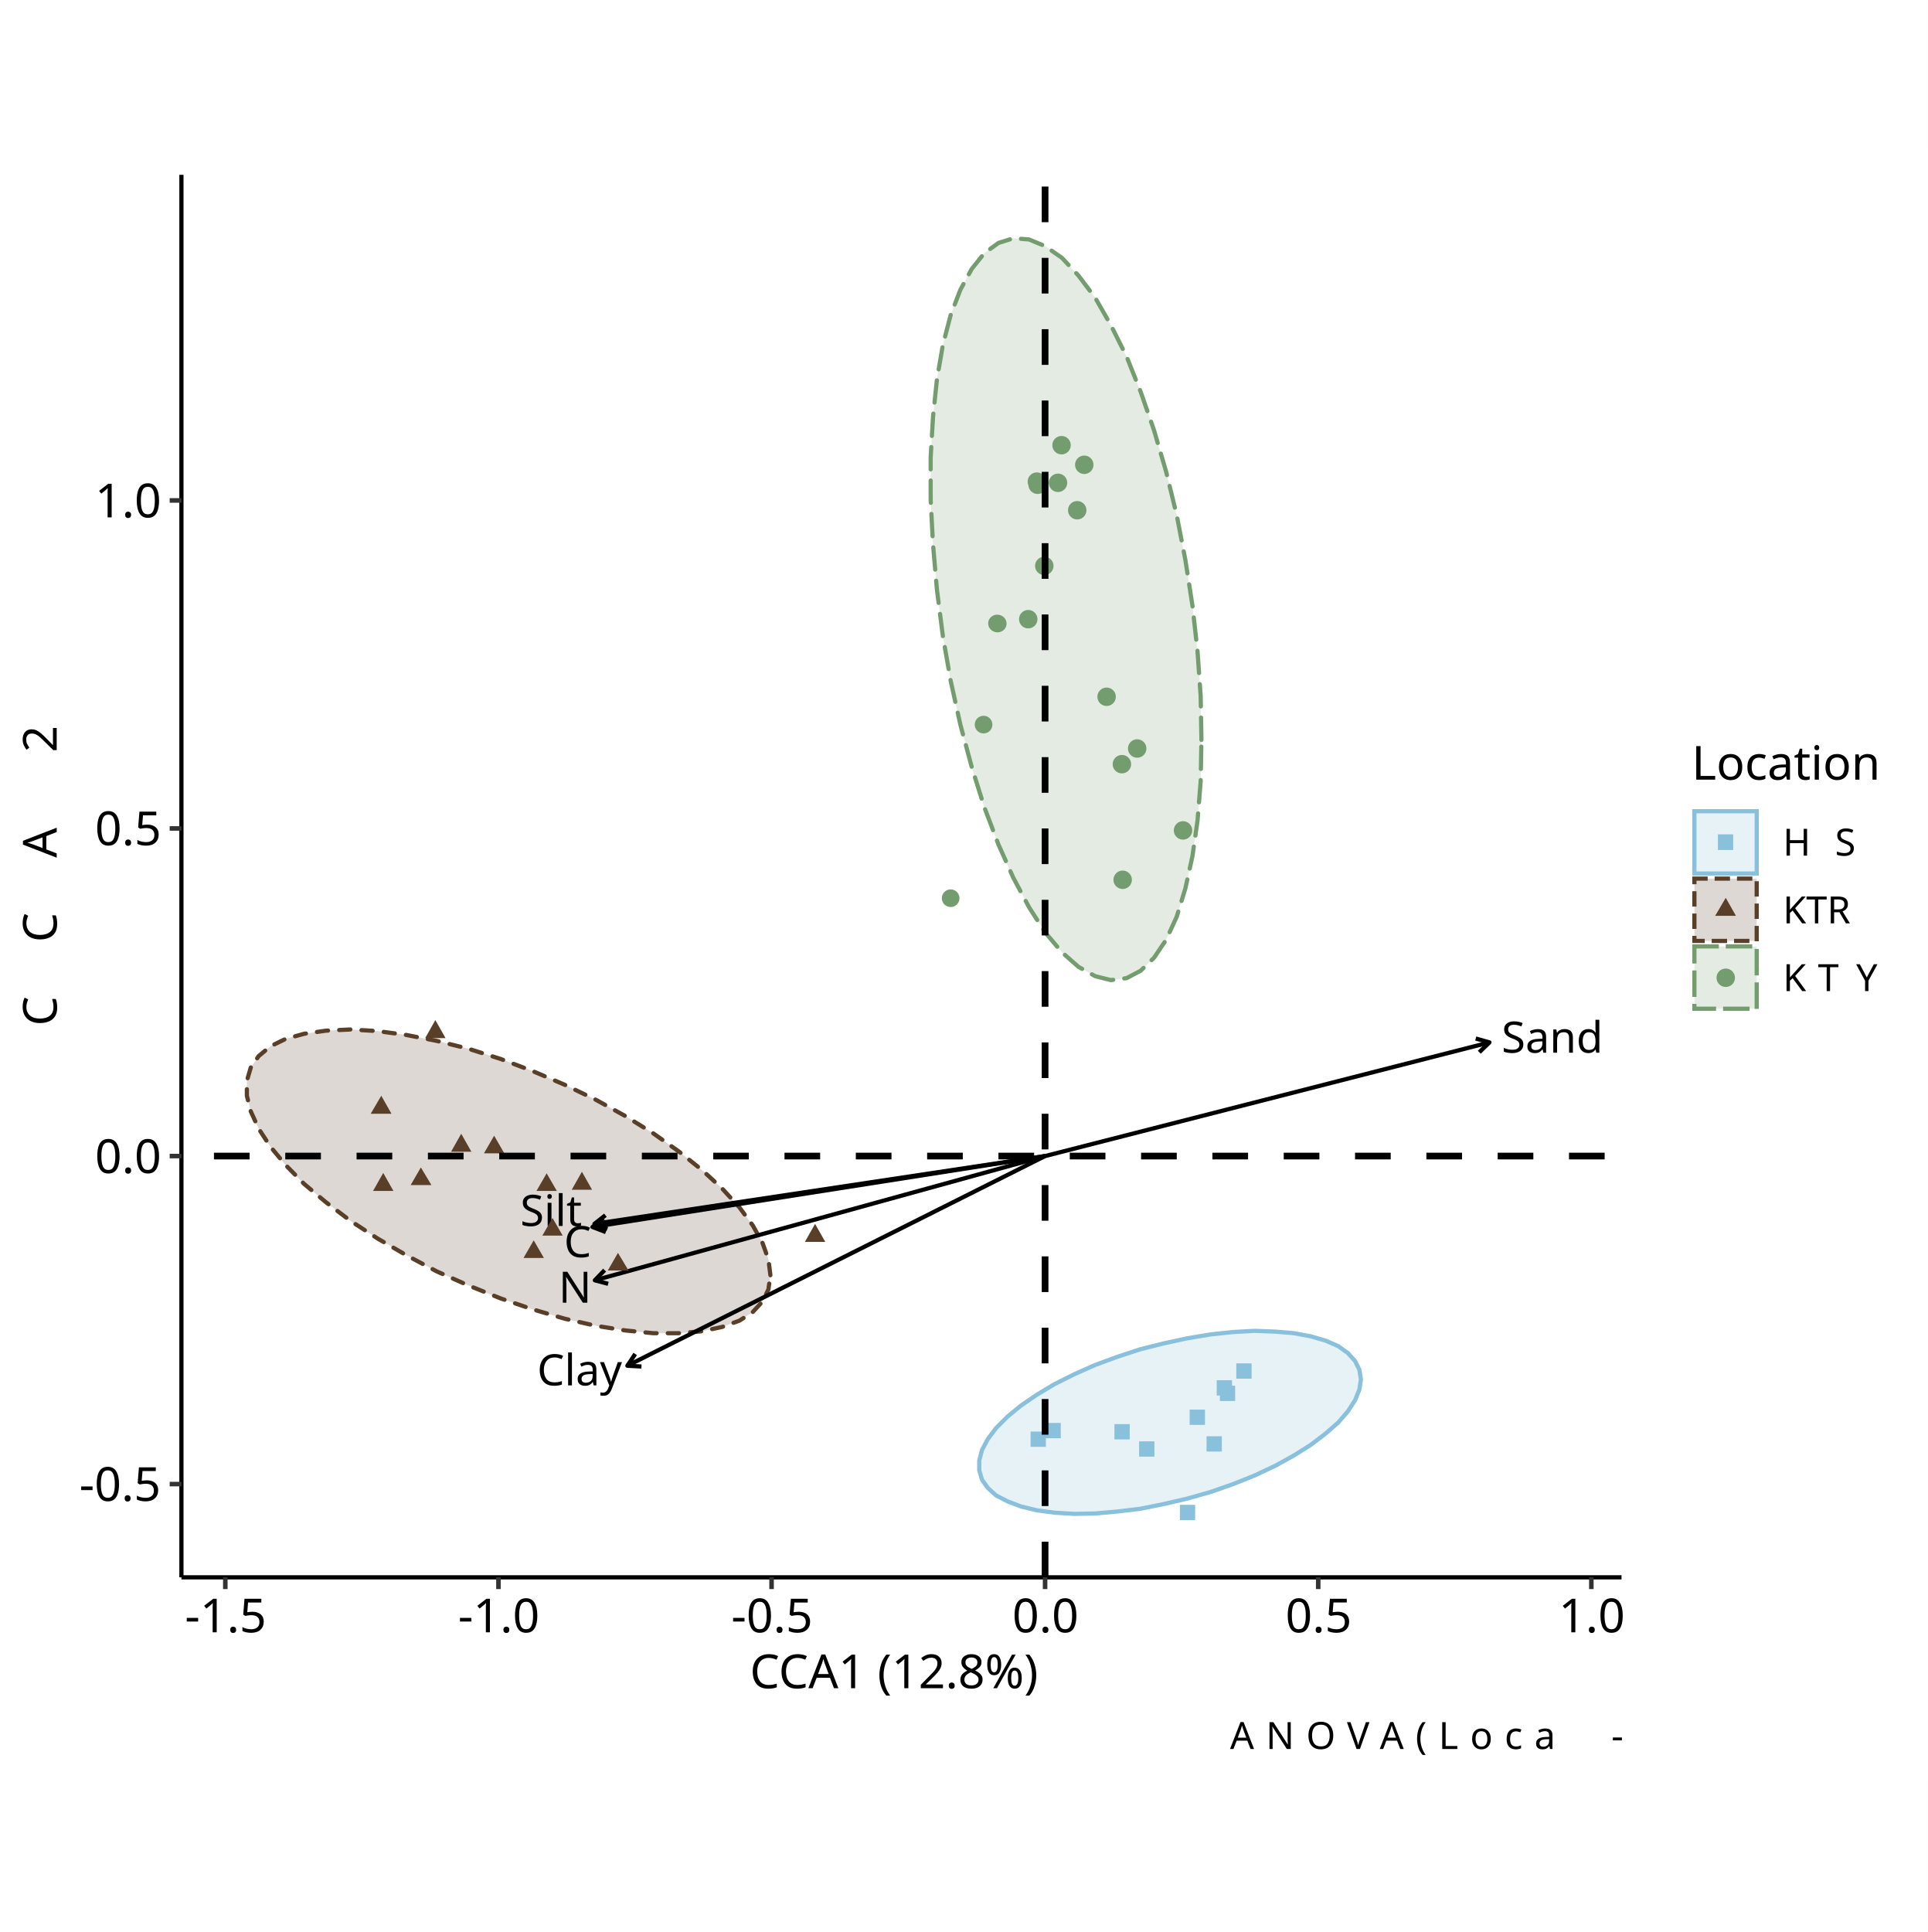
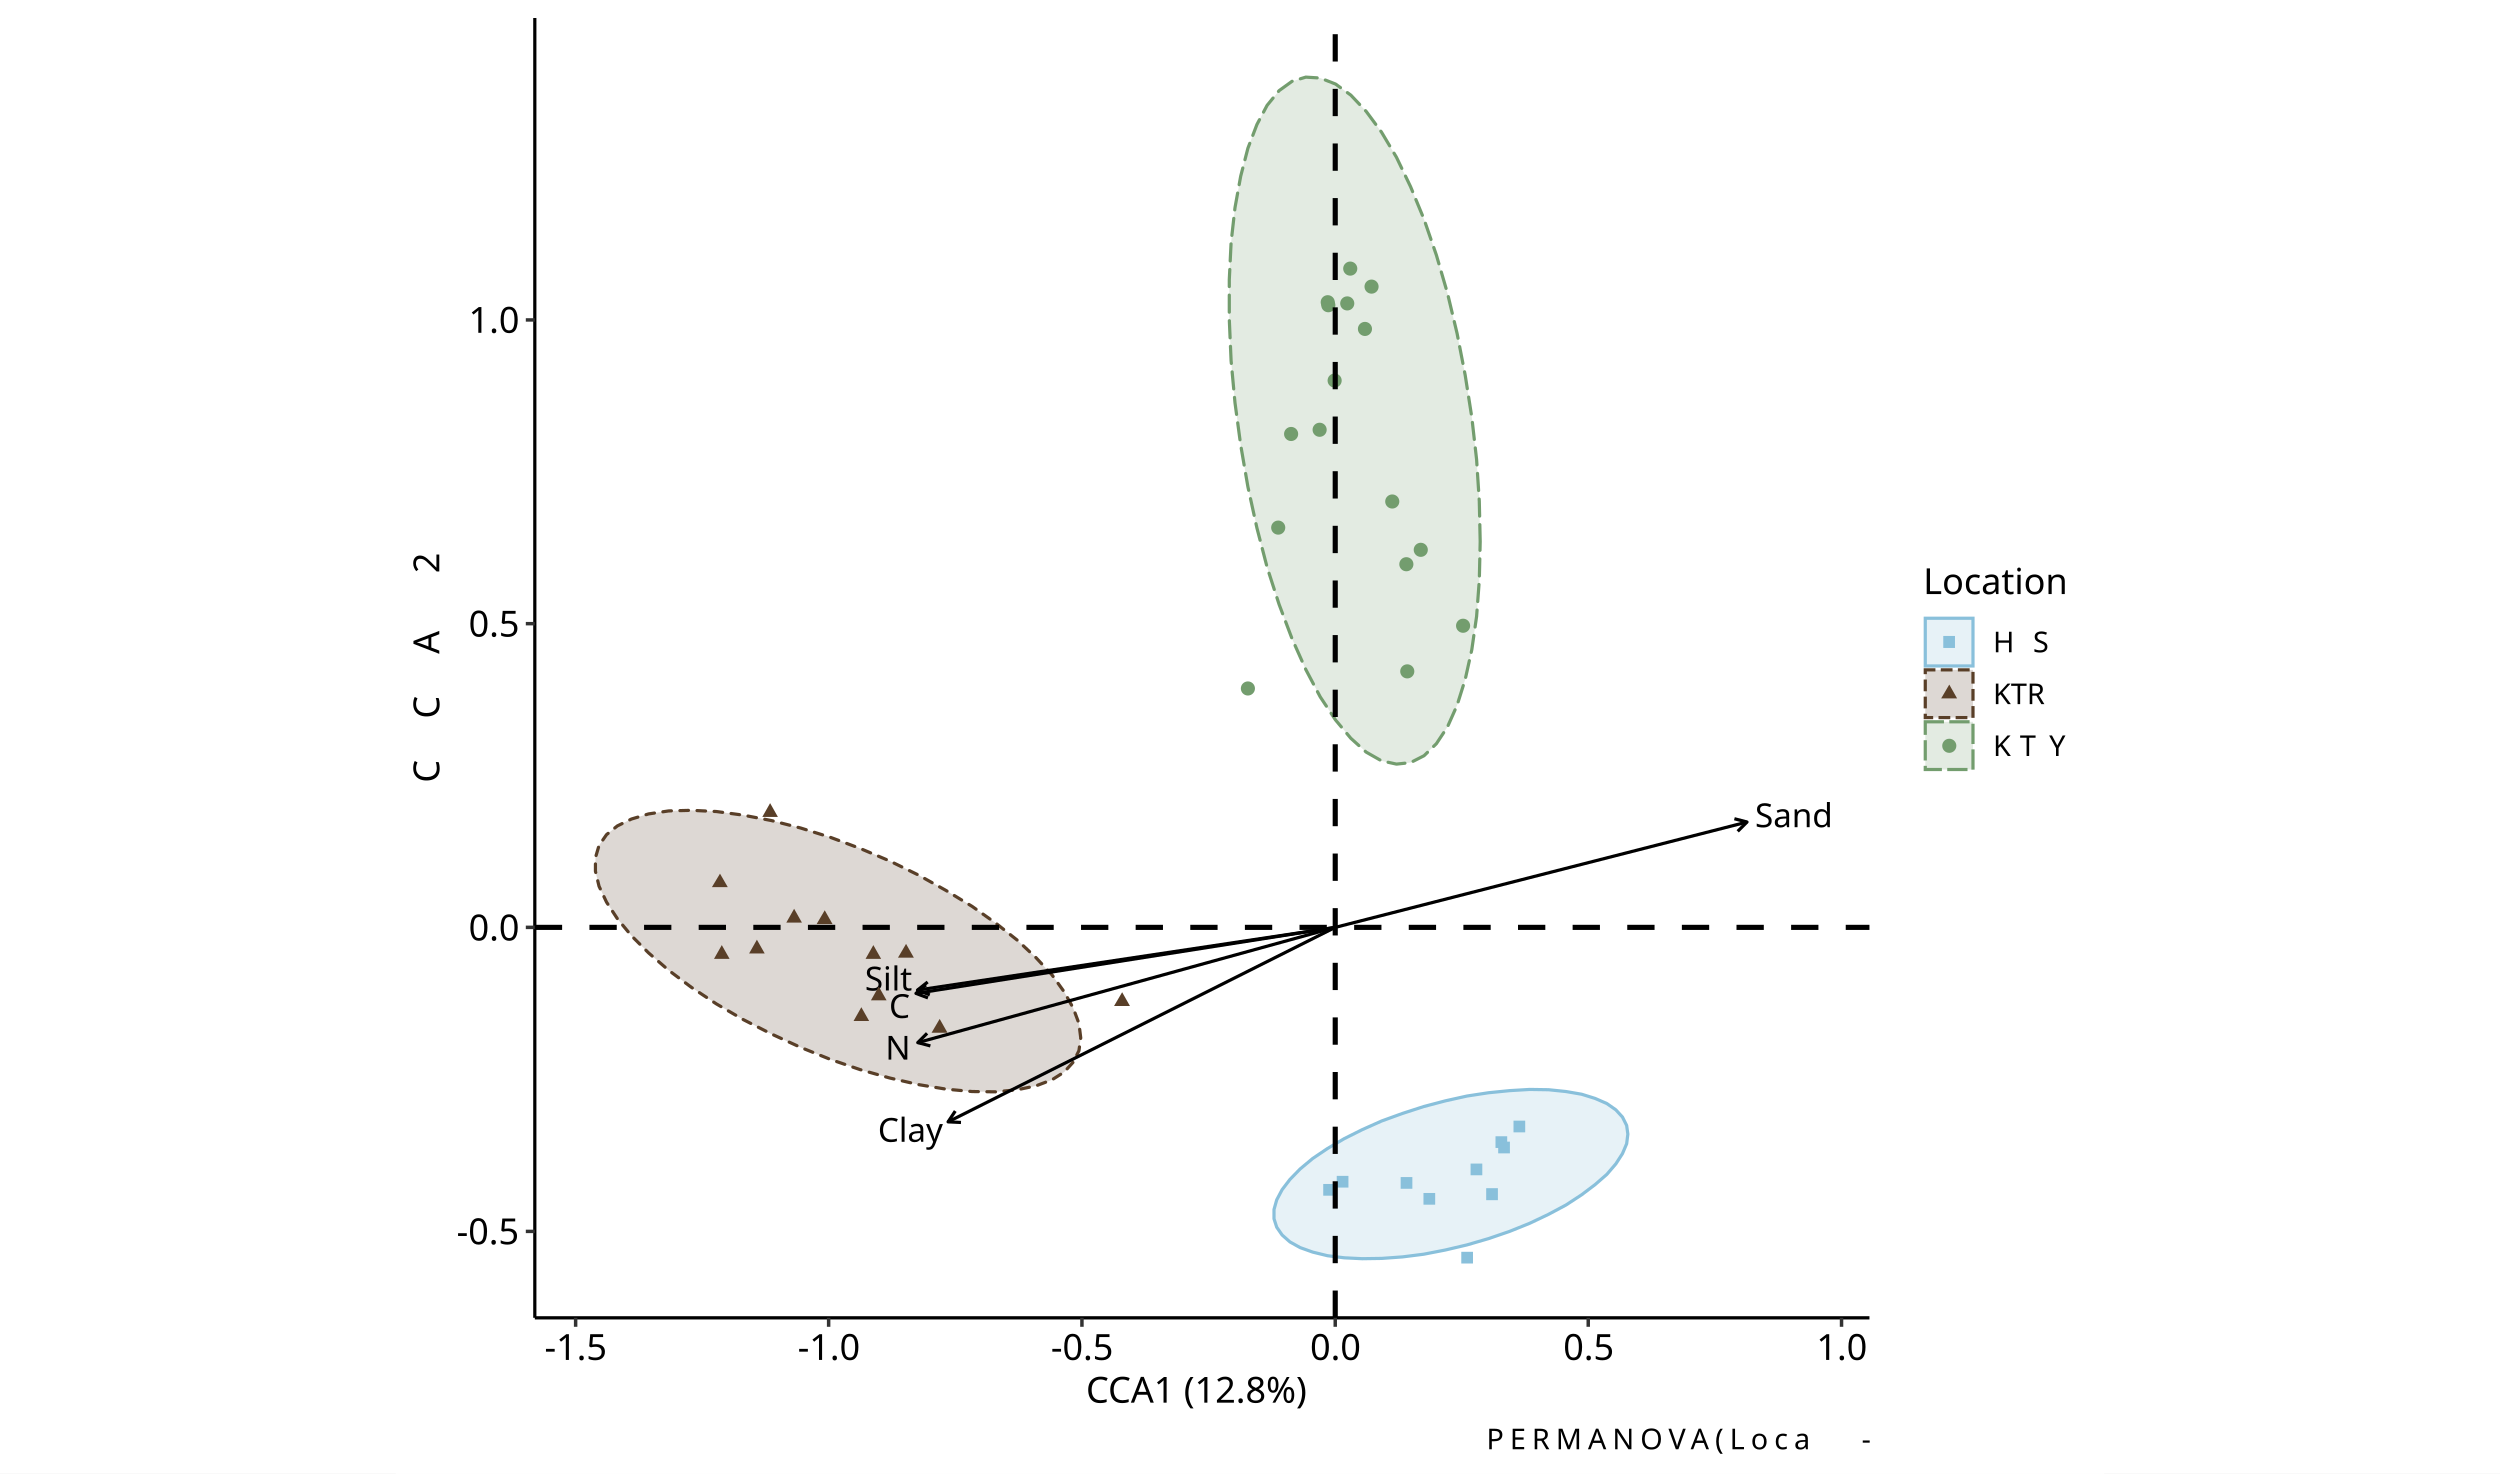
- <svg xmlns="http://www.w3.org/2000/svg" xmlns:xlink="http://www.w3.org/1999/xlink" version="1.1" id="Layer_1" x="0px" y="0px" viewBox="0 0 492 493" style="enable-background:new 0 0 492 493;" xml:space="preserve">
+ <svg xmlns="http://www.w3.org/2000/svg" xmlns:xlink="http://www.w3.org/1999/xlink" version="1.1" id="Layer_1" x="0px" y="0px" viewBox="0 0 833 491" style="enable-background:new 0 0 833 491;" xml:space="preserve">
  <style type="text/css">
	.st0{fill:#FFFFFF;}
	.st1{clip-path:url(#SVGID_4_);}
	.st2{fill:#FFFFFF;stroke:#FFFFFF;stroke-width:1.16;stroke-linecap:round;stroke-linejoin:round;stroke-miterlimit:10;}
	.st3{clip-path:url(#SVGID_8_);}
	
		.st4{fill:#89C0DB;fill-opacity:0.2;stroke:#89C0DB;stroke-width:1.07;stroke-linecap:round;stroke-linejoin:round;stroke-miterlimit:10;}
	
		.st5{fill:#593F28;fill-opacity:0.2;stroke:#593F28;stroke-width:1.07;stroke-linecap:round;stroke-linejoin:round;stroke-miterlimit:10;stroke-dasharray:2.85,2.85;}
	
		.st6{fill:#739D6E;fill-opacity:0.2;stroke:#739D6E;stroke-width:1.07;stroke-linecap:round;stroke-linejoin:round;stroke-miterlimit:10;stroke-dasharray:5.69,2.85;}
	.st7{fill:none;stroke:#000000;stroke-width:1.07;stroke-linejoin:round;stroke-miterlimit:10;}
	.st8{font-family:'ArialMT';}
	.st9{font-size:11.04px;}
	.st10{fill:#593F28;}
	.st11{fill:#89C0DB;}
	.st12{fill:#739D6E;stroke:#739D6E;stroke-width:0.71;stroke-linecap:round;stroke-linejoin:round;stroke-miterlimit:10;}
	.st13{fill:none;stroke:#000000;stroke-width:1.71;stroke-linejoin:round;stroke-miterlimit:10;stroke-dasharray:9.1,9.1;}
	.st14{clip-path:url(#SVGID_10_);}
	.st15{fill:none;}
	.st16{font-size:12px;}
	.st17{fill:none;stroke:#333333;stroke-width:1.16;stroke-linejoin:round;stroke-miterlimit:10;}
	.st18{enable-background:new    ;}
	.st19{letter-spacing:14;}
	.st20{fill:#89C0DB;fill-opacity:0.2;stroke:#89C0DB;stroke-width:1.07;stroke-linecap:square;stroke-miterlimit:10;}
	
		.st21{fill:#593F28;fill-opacity:0.2;stroke:#593F28;stroke-width:1.07;stroke-linecap:square;stroke-miterlimit:10;stroke-dasharray:2.85,2.85;}
	
		.st22{fill:#739D6E;fill-opacity:0.2;stroke:#739D6E;stroke-width:1.07;stroke-linecap:square;stroke-miterlimit:10;stroke-dasharray:5.69,2.85;}
	.st23{font-size:9.6px;}
	.st24{letter-spacing:6;}
	.st25{letter-spacing:3;}
+ 	.st26{letter-spacing:2;}
</style>
-   <rect class="st0" width="492" height="493" />
-   <g>
-     <defs>
-       <rect id="SVGID_1_" width="492" height="493" />
+   <rect class="st0" width="833" height="491" />
+   <g>
+     <defs>
+       <rect id="SVGID_1_" width="833" height="491" />
    </defs>
    <clipPath id="SVGID_2_">
      <use xlink:href="#SVGID_1_" style="overflow:visible;" />
    </clipPath>
  </g>
  <g>
    <defs>
-       <rect id="SVGID_3_" y="38.6" width="492" height="415.8" />
+       <rect id="SVGID_3_" x="131.9" width="569.2" height="491" />
    </defs>
    <clipPath id="SVGID_4_">
      <use xlink:href="#SVGID_3_" style="overflow:visible;" />
    </clipPath>
    <g class="st1">
-       <rect y="38.6" class="st2" width="492" height="415.8" />
+       <rect x="131.9" class="st2" width="569.2" height="491" />
    </g>
  </g>
  <g>
    <defs>
-       <rect id="SVGID_5_" width="492" height="493" />
+       <rect id="SVGID_5_" width="833" height="491" />
    </defs>
    <clipPath id="SVGID_6_">
      <use xlink:href="#SVGID_5_" style="overflow:visible;" />
    </clipPath>
  </g>
  <g>
    <defs>
-       <rect id="SVGID_7_" x="46.3" y="44.6" width="367.5" height="358" />
+       <rect id="SVGID_7_" x="178.2" y="6" width="444.7" height="433.2" />
    </defs>
    <clipPath id="SVGID_8_">
      <use xlink:href="#SVGID_7_" style="overflow:visible;" />
    </clipPath>
    <g class="st3">
-       <rect x="46.3" y="44.6" class="st0" width="367.5" height="358" />
-       <polygon class="st4" points="347.3,352 346.9,349.5 345.8,347.3 344,345.3 341.5,343.5 338.3,342.1 334.5,341 330.2,340.2     325.5,339.8 320.2,339.6 314.7,339.9 309,340.5 303,341.5 297,342.8 291,344.3 285.2,346.2 279.5,348.3 274.1,350.7 269.1,353.2     264.6,355.9 260.5,358.7 257.1,361.5 254.2,364.4 252.1,367.2 250.6,370 249.9,372.7 249.9,375.2 250.6,377.6 252.1,379.7     254.2,381.6 257.1,383.1 260.5,384.4 264.6,385.4 269.1,386 274.1,386.3 279.5,386.2 285.2,385.7 291,385 297,383.8 303,382.4     309,380.7 314.7,378.7 320.2,376.5 325.5,374 330.2,371.4 334.5,368.7 338.3,365.8 341.5,363 344,360.1 345.8,357.3 346.9,354.6       " />
-       <polygon class="st5" points="196.6,325.4 196.1,321.4 194.6,317.2 192.1,312.7 188.7,308.1 184.3,303.3 179.2,298.6 173.2,293.8     166.7,289.2 159.6,284.8 152,280.6 144.1,276.8 135.9,273.3 127.7,270.2 119.5,267.6 111.4,265.6 103.7,264.1 96.3,263.1     89.4,262.7 83.2,263 77.6,263.8 72.9,265.1 69,267 66,269.5 64,272.4 63,275.8 63,279.6 64,283.6 66,288 69,292.6 72.9,297.3     77.6,302.1 83.2,306.8 89.4,311.5 96.3,316 103.7,320.3 111.4,324.4 119.5,328 127.7,331.3 135.9,334.1 144.1,336.5 152,338.3     159.6,339.5 166.7,340.2 173.2,340.2 179.2,339.7 184.3,338.6 188.7,337 192.1,334.8 194.6,332.1 196.1,329   " />
-       <polygon class="st6" points="306.6,188.8 306.4,177.6 305.6,166.2 304.3,154.5 302.5,142.9 300.3,131.5 297.6,120.4 294.5,109.8     291.1,100 287.5,91 283.5,83 279.5,76 275.2,70.3 271,65.8 266.7,62.8 262.6,61.1 258.6,60.8 254.8,62 251.2,64.6 248,68.6     245.1,73.9 242.6,80.4 240.6,88.1 239.1,96.8 238.1,106.4 237.5,116.7 237.5,127.6 238.1,138.9 239.1,150.5 240.6,162.2     242.6,173.7 245.1,185 248,195.8 251.2,206 254.8,215.5 258.6,224 262.6,231.5 266.7,237.9 271,243 275.2,246.7 279.5,249.1     283.5,250.1 287.5,249.6 291.1,247.7 294.5,244.4 297.6,239.8 300.3,233.9 302.5,226.7 304.3,218.5 305.6,209.4 306.4,199.4   " />
-       <line class="st7" x1="266.7" y1="295" x2="380.1" y2="266" />
-       <polyline class="st7" points="377.5,268.5 380.1,266 376.6,265   " />
-       <line class="st7" x1="266.7" y1="295" x2="160.1" y2="348.5" />
-       <polyline class="st7" points="162.1,345.5 160.1,348.5 163.7,348.7   " />
-       <line class="st7" x1="266.7" y1="295" x2="151.7" y2="312.3" />
-       <polyline class="st7" points="154.5,310.1 151.7,312.3 155,313.6   " />
-       <line class="st7" x1="266.7" y1="295" x2="151.2" y2="313.1" />
-       <polyline class="st7" points="154,310.9 151.2,313.1 154.6,314.4   " />
-       <line class="st7" x1="266.7" y1="295" x2="151.8" y2="326.7" />
-       <polyline class="st7" points="154.3,324.1 151.8,326.7 155.2,327.6   " />
-       <text transform="matrix(1 0 0 1 383.1983 268.62)" class="st8 st9">Sand</text>
-       <text transform="matrix(1 0 0 1 137.0673 353.51)" class="st8 st9">Clay</text>
-       <text transform="matrix(1 0 0 1 132.7618 312.84)" class="st8 st9">Silt</text>
-       <text transform="matrix(1 0 0 1 143.9236 320.8)" class="st8 st9">C</text>
-       <text transform="matrix(1 0 0 1 142.5536 332.41)" class="st8 st9">N</text>
-       <polygon class="st10" points="157.7,319.7 160.4,324.2 155.1,324.2   " />
-       <polygon class="st10" points="136.2,316.5 138.8,321 133.6,321   " />
-       <polygon class="st10" points="117.7,289.3 120.3,293.9 115.1,293.9   " />
-       <polygon class="st10" points="97.3,279.6 99.9,284.2 94.6,284.2   " />
-       <polygon class="st10" points="139.5,299.4 142.1,303.9 136.9,303.9   " />
-       <polygon class="st10" points="97.8,299.3 100.4,303.9 95.2,303.9   " />
-       <polygon class="st10" points="208,312.3 210.6,316.9 205.4,316.9   " />
-       <polygon class="st10" points="111.1,260.3 113.7,264.9 108.5,264.9   " />
-       <polygon class="st10" points="126.1,289.8 128.7,294.3 123.5,294.3   " />
-       <polygon class="st10" points="148.5,299 151.1,303.6 145.9,303.6   " />
-       <polygon class="st10" points="141,310.8 143.6,315.3 138.4,315.3   " />
-       <polygon class="st10" points="107.4,297.9 110.1,302.4 104.8,302.4   " />
-       <polygon class="st11" points="263,369.2 266.9,369.2 266.9,365.3 263,365.3   " />
-       <polygon class="st11" points="266.8,367 270.7,367 270.7,363.1 266.8,363.1   " />
-       <polygon class="st11" points="315.5,351.8 319.4,351.8 319.4,347.9 315.5,347.9   " />
-       <polygon class="st11" points="301.1,387.9 305,387.9 305,384 301.1,384   " />
-       <polygon class="st11" points="284.4,367.3 288.3,367.3 288.3,363.4 284.4,363.4   " />
-       <polygon class="st11" points="311.3,357.5 315.2,357.5 315.2,353.6 311.3,353.6   " />
-       <polygon class="st11" points="290.7,371.7 294.6,371.7 294.6,367.8 290.7,367.8   " />
-       <polygon class="st11" points="310.5,356.1 314.4,356.1 314.4,352.2 310.5,352.2   " />
-       <polygon class="st11" points="307.9,370.4 311.8,370.4 311.8,366.5 307.9,366.5   " />
-       <polygon class="st11" points="303.6,363.6 307.5,363.6 307.5,359.7 303.6,359.7   " />
-       <circle class="st12" cx="282.4" cy="177.8" r="2" />
-       <circle class="st12" cx="301.9" cy="211.9" r="2" />
-       <circle class="st12" cx="270" cy="123.2" r="2" />
-       <circle class="st12" cx="242.6" cy="229.2" r="1.9" />
-       <circle class="st12" cx="274.9" cy="130.2" r="2" />
-       <circle class="st12" cx="264.8" cy="123.7" r="2" />
-       <ellipse transform="matrix(0.1602 -0.9871 0.9871 0.1602 56.6891 384.93)" class="st12" cx="254.6" cy="159.1" rx="1.9" ry="2" />
-       <circle class="st12" cx="286.5" cy="224.5" r="2" />
-       <circle class="st12" cx="286.3" cy="195" r="2" />
-       <circle class="st12" cx="270.9" cy="113.6" r="2" />
-       <circle class="st12" cx="290.2" cy="191" r="2" />
-       <circle class="st12" cx="266.5" cy="144.4" r="2" />
-       <circle class="st12" cx="276.7" cy="118.6" r="2" />
-       <circle class="st12" cx="264.6" cy="122.9" r="2" />
-       <circle class="st12" cx="262.4" cy="158" r="2" />
-       <circle class="st12" cx="251" cy="184.9" r="1.9" />
-       <line class="st13" x1="0" y1="295" x2="492" y2="295" />
-       <line class="st13" x1="266.7" y1="402.5" x2="266.7" y2="44.6" />
+       <rect x="178.2" y="6" class="st0" width="444.7" height="433.2" />
+       <polygon class="st4" points="542.4,377.9 542,375 540.6,372.2 538.4,369.8 535.4,367.7 531.5,366 527,364.6 521.8,363.7     516,363.1 509.7,363 503,363.4 496,364.1 488.8,365.2 481.6,366.8 474.4,368.7 467.3,371 460.4,373.5 453.9,376.4 447.9,379.4     442.3,382.7 437.4,386 433.2,389.5 429.8,393 427.2,396.4 425.4,399.8 424.5,403 424.5,406.1 425.4,408.9 427.2,411.5     429.8,413.8 433.2,415.7 437.4,417.2 442.3,418.4 447.9,419.1 453.9,419.4 460.4,419.3 467.3,418.8 474.4,417.9 481.6,416.5     488.8,414.8 496,412.7 503,410.3 509.7,407.6 516,404.6 521.8,401.5 527,398.1 531.5,394.7 535.4,391.3 538.4,387.8 540.6,384.4     542,381.1   " />
+       <polygon class="st5" points="360.1,345.8 359.5,341 357.6,335.9 354.6,330.5 350.5,324.8 345.2,319.1 339,313.3 331.8,307.6     323.9,302 315.2,296.7 306.1,291.6 296.5,286.9 286.6,282.7 276.7,279 266.8,275.9 257,273.4 247.6,271.6 238.7,270.4 230.4,270     222.8,270.2 216.1,271.2 210.4,272.9 205.7,275.2 202.1,278.1 199.6,281.7 198.4,285.8 198.4,290.3 199.6,295.3 202.1,300.6     205.7,306.1 210.4,311.8 216.1,317.5 222.8,323.3 230.4,329 238.7,334.5 247.6,339.7 257,344.5 266.8,349 276.7,353 286.6,356.4     296.5,359.2 306.1,361.4 315.2,362.9 323.9,363.7 331.8,363.8 339,363.1 345.2,361.8 350.5,359.8 354.6,357.2 357.6,353.9     359.5,350.1   " />
+       <polygon class="st6" points="493.2,180.5 492.9,167 492,153.1 490.4,139 488.2,125 485.5,111.1 482.3,97.7 478.6,85 474.5,73.1     470,62.2 465.3,52.4 460.3,44 455.2,37.1 450.1,31.7 445,28 439.9,26 435.1,25.7 430.5,27.1 426.2,30.2 422.2,35.1 418.8,41.5     415.8,49.4 413.4,58.7 411.5,69.2 410.2,80.8 409.6,93.2 409.6,106.4 410.2,120.2 411.5,134.2 413.4,148.3 415.8,162.2     418.8,175.9 422.2,189 426.2,201.4 430.5,212.8 435.1,223.1 439.9,232.2 445,239.9 450.1,246 455.2,250.6 460.3,253.5     465.3,254.6 470,254.1 474.5,251.8 478.6,247.8 482.3,242.2 485.5,235 488.2,226.4 490.4,216.5 492,205.4 492.9,193.4   " />
+       <line class="st7" x1="444.9" y1="309" x2="582.1" y2="273.9" />
+       <polyline class="st7" points="579,277 582.1,273.9 577.9,272.8   " />
+       <line class="st7" x1="444.9" y1="309" x2="315.9" y2="373.8" />
+       <polyline class="st7" points="318.3,370.2 315.9,373.8 320.2,374   " />
+       <line class="st7" x1="444.9" y1="309" x2="305.7" y2="329.9" />
+       <polyline class="st7" points="309.1,327.2 305.7,329.9 309.8,331.5   " />
+       <line class="st7" x1="444.9" y1="309" x2="305.2" y2="331" />
+       <polyline class="st7" points="308.5,328.2 305.2,331 309.2,332.5   " />
+       <line class="st7" x1="444.9" y1="309" x2="305.8" y2="347.4" />
+       <polyline class="st7" points="308.9,344.3 305.8,347.4 310,348.5   " />
+       <text transform="matrix(1 0 0 1 584.7783 275.62)" class="st8 st9">Sand</text>
+       <text transform="matrix(1 0 0 1 292.5173 380.45)" class="st8 st9">Clay</text>
+       <text transform="matrix(1 0 0 1 288.1819 330.03)" class="st8 st9">Silt</text>
+       <text transform="matrix(1 0 0 1 296.2336 339.19)" class="st8 st9">C</text>
+       <text transform="matrix(1 0 0 1 294.9937 353.07)" class="st8 st9">N</text>
+       <polygon class="st10" points="313.1,339.5 315.7,344.1 310.4,344.1   " />
+       <polygon class="st10" points="287,335.6 289.6,340.2 284.4,340.2   " />
+       <polygon class="st10" points="264.6,302.8 267.2,307.4 262,307.4   " />
+       <polygon class="st10" points="239.9,291.1 242.5,295.6 237.2,295.6   " />
+       <polygon class="st10" points="291,314.9 293.6,319.5 288.4,319.5   " />
+       <polygon class="st10" points="240.5,314.9 243.1,319.5 237.9,319.5   " />
+       <polygon class="st10" points="373.9,330.6 376.5,335.2 371.2,335.2   " />
+       <polygon class="st10" points="256.6,267.6 259.2,272.2 254,272.2   " />
+       <polygon class="st10" points="274.8,303.3 277.4,307.9 272.1,307.9   " />
+       <polygon class="st10" points="301.9,314.5 304.5,319.1 299.2,319.1   " />
+       <polygon class="st10" points="292.8,328.7 295.4,333.3 290.2,333.3   " />
+       <polygon class="st10" points="252.2,313.1 254.8,317.7 249.6,317.7   " />
+       <polygon class="st11" points="440.9,398.4 444.8,398.4 444.8,394.5 440.9,394.5   " />
+       <polygon class="st11" points="445.4,395.7 449.3,395.7 449.3,391.8 445.4,391.8   " />
+       <polygon class="st11" points="504.3,377.3 508.2,377.3 508.2,373.4 504.3,373.4   " />
+       <polygon class="st11" points="486.9,421 490.8,421 490.8,417.1 486.9,417.1   " />
+       <polygon class="st11" points="466.7,396.1 470.6,396.1 470.6,392.2 466.7,392.2   " />
+       <polygon class="st11" points="499.2,384.3 503.1,384.3 503.1,380.4 499.2,380.4   " />
+       <polygon class="st11" points="474.3,401.4 478.2,401.4 478.2,397.5 474.3,397.5   " />
+       <polygon class="st11" points="498.3,382.5 502.2,382.5 502.2,378.6 498.3,378.6   " />
+       <polygon class="st11" points="495.2,399.9 499.1,399.9 499.1,395.9 495.2,395.9   " />
+       <polygon class="st11" points="490,391.6 493.9,391.6 493.9,387.7 490,387.7   " />
+       <circle class="st12" cx="463.9" cy="167.1" r="2" />
+       <circle class="st12" cx="487.5" cy="208.5" r="2" />
+       <circle class="st12" cx="448.9" cy="101.1" r="2" />
+       <circle class="st12" cx="415.8" cy="229.4" r="2" />
+       <circle class="st12" cx="454.8" cy="109.6" r="2" />
+       <circle class="st12" cx="442.6" cy="101.7" r="2" />
+       <circle class="st12" cx="430.2" cy="144.6" r="2" />
+       <circle class="st12" cx="468.9" cy="223.7" r="2" />
+       <circle class="st12" cx="468.6" cy="188" r="2" />
+       <circle class="st12" cx="449.9" cy="89.5" r="2" />
+       <circle class="st12" cx="473.4" cy="183.2" r="2" />
+       <circle class="st12" cx="444.7" cy="126.8" r="2" />
+       <circle class="st12" cx="457" cy="95.5" r="2" />
+       <circle class="st12" cx="442.4" cy="100.7" r="2" />
+       <circle class="st12" cx="439.7" cy="143.2" r="2" />
+       <circle class="st12" cx="425.9" cy="175.8" r="2" />
+       <line class="st13" x1="178.2" y1="309" x2="622.9" y2="309" />
+       <line class="st13" x1="444.9" y1="439.1" x2="444.9" y2="6" />
    </g>
  </g>
  <g>
    <defs>
-       <rect id="SVGID_9_" width="492" height="493" />
+       <rect id="SVGID_9_" width="833" height="491" />
    </defs>
    <clipPath id="SVGID_10_">
      <use xlink:href="#SVGID_9_" style="overflow:visible;" />
    </clipPath>
    <g class="st14">
-       <line class="st7" x1="46.3" y1="402.5" x2="46.3" y2="44.6" />
-       <rect x="20.2" y="372.7" class="st15" width="20.7" height="14.2" />
-       <text transform="matrix(1 0 0 1 20.2324 382.9902)" class="st8 st16">-0.5</text>
-       <text transform="matrix(1 0 0 1 24.2284 299.33)" class="st8 st16">0.0</text>
-       <text transform="matrix(1 0 0 1 24.2284 215.67)" class="st8 st16">0.5</text>
-       <text transform="matrix(1 0 0 1 24.2284 132.02)" class="st8 st16">1.0</text>
-       <line class="st17" x1="43.3" y1="378.7" x2="46.3" y2="378.7" />
-       <line class="st17" x1="43.3" y1="295" x2="46.3" y2="295" />
-       <line class="st17" x1="43.3" y1="211.4" x2="46.3" y2="211.4" />
-       <line class="st17" x1="43.3" y1="127.7" x2="46.3" y2="127.7" />
-       <line class="st7" x1="46.3" y1="402.5" x2="413.8" y2="402.5" />
-       <line class="st17" x1="57.5" y1="405.5" x2="57.5" y2="402.5" />
-       <line class="st17" x1="127.2" y1="405.5" x2="127.2" y2="402.5" />
-       <line class="st17" x1="196.9" y1="405.5" x2="196.9" y2="402.5" />
-       <line class="st17" x1="266.7" y1="405.5" x2="266.7" y2="402.5" />
-       <line class="st17" x1="336.4" y1="405.5" x2="336.4" y2="402.5" />
-       <line class="st17" x1="406.1" y1="405.5" x2="406.1" y2="402.5" />
-       <rect x="47.2" y="406.2" class="st15" width="20.7" height="14.2" />
-       <text transform="matrix(1 0 0 1 47.1709 416.5303)" class="st8 st16">-1.5</text>
-       <rect x="116.9" y="406.2" class="st15" width="20.7" height="14.2" />
-       <text transform="matrix(1 0 0 1 116.8911 416.5303)" class="st8 st16">-1.0</text>
-       <rect x="186.6" y="406.2" class="st15" width="20.7" height="14.2" />
-       <text transform="matrix(1 0 0 1 186.6011 416.5303)" class="st8 st16">-0.5</text>
-       <text transform="matrix(1 0 0 1 258.3192 416.53)" class="st8 st16">0.0</text>
-       <text transform="matrix(1 0 0 1 328.0292 416.53)" class="st8 st16">0.5</text>
-       <text transform="matrix(1 0 0 1 397.7492 416.53)" class="st8 st16">1.0</text>
-       <rect x="191.4" y="420.5" class="st15" width="77.4" height="14.2" />
-       <text transform="matrix(1 0 0 1 191.3594 430.79)" class="st8 st16">CCA1 (12.8%)</text>
-       <rect x="4.2" y="185.3" class="st15" width="14.4" height="76.5" />
-       <text transform="matrix(6.123234e-17 -1 1 6.123234e-17 14.4688 261.7949)" class="st18">
+       <line class="st7" x1="178.2" y1="439.1" x2="178.2" y2="6" />
+       <rect x="152.1" y="404.3" class="st15" width="20.7" height="14.2" />
+       <text transform="matrix(1 0 0 1 152.1421 414.5801)" class="st8 st16">-0.5</text>
+       <text transform="matrix(1 0 0 1 156.1384 313.35)" class="st8 st16">0.0</text>
+       <text transform="matrix(1 0 0 1 156.1384 212.11)" class="st8 st16">0.5</text>
+       <text transform="matrix(1 0 0 1 156.1384 110.88)" class="st8 st16">1.0</text>
+       <line class="st17" x1="175.2" y1="410.3" x2="178.2" y2="410.3" />
+       <line class="st17" x1="175.2" y1="309" x2="178.2" y2="309" />
+       <line class="st17" x1="175.2" y1="207.8" x2="178.2" y2="207.8" />
+       <line class="st17" x1="175.2" y1="106.6" x2="178.2" y2="106.6" />
+       <line class="st7" x1="178.2" y1="439.1" x2="622.9" y2="439.1" />
+       <line class="st17" x1="191.8" y1="442.1" x2="191.8" y2="439.1" />
+       <line class="st17" x1="276.1" y1="442.1" x2="276.1" y2="439.1" />
+       <line class="st17" x1="360.5" y1="442.1" x2="360.5" y2="439.1" />
+       <line class="st17" x1="444.9" y1="442.1" x2="444.9" y2="439.1" />
+       <line class="st17" x1="529.2" y1="442.1" x2="529.2" y2="439.1" />
+       <line class="st17" x1="613.6" y1="442.1" x2="613.6" y2="439.1" />
+       <rect x="181.4" y="442.8" class="st15" width="20.7" height="14.2" />
+       <text transform="matrix(1 0 0 1 181.4312 453.1201)" class="st8 st16">-1.5</text>
+       <rect x="265.8" y="442.8" class="st15" width="20.7" height="14.2" />
+       <text transform="matrix(1 0 0 1 265.791 453.1201)" class="st8 st16">-1.0</text>
+       <rect x="350.2" y="442.8" class="st15" width="20.7" height="14.2" />
+       <text transform="matrix(1 0 0 1 350.1514 453.1201)" class="st8 st16">-0.5</text>
+       <text transform="matrix(1 0 0 1 436.5092 453.12)" class="st8 st16">0.0</text>
+       <text transform="matrix(1 0 0 1 520.8692 453.12)" class="st8 st16">0.5</text>
+       <text transform="matrix(1 0 0 1 605.2292 453.12)" class="st8 st16">1.0</text>
+       <rect x="361.9" y="457.1" class="st15" width="77.4" height="14.2" />
+       <text transform="matrix(1 0 0 1 361.8594 467.3799)" class="st8 st16">CCA1 (12.8%)</text>
+       <rect x="136.1" y="184.3" class="st15" width="14.4" height="76.5" />
+       <text transform="matrix(6.123234e-17 -1 1 6.123234e-17 146.3691 260.7949)" class="st18">
        <tspan x="0" y="0" class="st8 st16 st19">CCA</tspan>
        <tspan x="69.8" y="0" class="st8 st16">2 </tspan>
      </text>
-       <rect x="425.8" y="183" class="st0" width="60.3" height="81" />
-       <rect x="431.7" y="188.7" class="st15" width="45.4" height="14.2" />
-       <text transform="matrix(1 0 0 1 431.7197 198.9502)" class="st8 st16">Location</text>
-       <rect x="432.4" y="207" class="st20" width="15.9" height="15.9" />
-       <polygon class="st11" points="438.4,216.9 442.3,216.9 442.3,212.9 438.4,212.9   " />
-       <rect x="432.4" y="224.2" class="st21" width="15.9" height="15.9" />
-       <polygon class="st10" points="440.4,229.1 443,233.7 437.7,233.7   " />
-       <rect x="432.4" y="241.5" class="st22" width="15.9" height="15.9" />
-       <circle class="st12" cx="440.4" cy="249.5" r="2" />
-       <rect x="455" y="210.1" class="st15" width="19.7" height="11.4" />
-       <text transform="matrix(1 0 0 1 454.9805 218.3398)" class="st18">
+       <rect x="634.8" y="182" class="st0" width="60.3" height="81" />
+       <rect x="640.8" y="187.7" class="st15" width="45.4" height="14.2" />
+       <text transform="matrix(1 0 0 1 640.8203 197.9502)" class="st8 st16">Location</text>
+       <rect x="641.5" y="206" class="st20" width="15.9" height="15.9" />
+       <polygon class="st11" points="647.5,215.9 651.4,215.9 651.4,211.9 647.5,211.9   " />
+       <rect x="641.5" y="223.2" class="st21" width="15.9" height="15.9" />
+       <polygon class="st10" points="649.5,228.1 652.1,232.7 646.8,232.7   " />
+       <rect x="641.5" y="240.5" class="st22" width="15.9" height="15.9" />
+       <circle class="st12" cx="649.5" cy="248.5" r="2" />
+       <rect x="664.1" y="209.1" class="st15" width="19.7" height="11.4" />
+       <text transform="matrix(1 0 0 1 664.0801 217.3398)" class="st18">
        <tspan x="0" y="0" class="st8 st23 st24">H</tspan>
        <tspan x="13.3" y="0" class="st8 st23">S</tspan>
      </text>
-       <text transform="matrix(1 0 0 1 454.98 235.62)" class="st8 st23">KTR</text>
-       <rect x="455" y="244.7" class="st15" width="25.1" height="11.4" />
-       <text transform="matrix(1 0 0 1 454.9805 252.8999)" class="st18">
+       <text transform="matrix(1 0 0 1 664.08 234.62)" class="st8 st23">KTR</text>
+       <rect x="664.1" y="243.7" class="st15" width="25.1" height="11.4" />
+       <text transform="matrix(1 0 0 1 664.0801 251.8999)" class="st18">
        <tspan x="0" y="0" class="st8 st23 st25">KT</tspan>
        <tspan x="18.7" y="0" class="st8 st23">Y</tspan>
      </text>
-       <rect x="313.9" y="438.1" class="st15" width="100.5" height="11.4" />
-       <text transform="matrix(1 0 0 1 313.8984 446.2998)" class="st18">
-         <tspan x="0" y="0" class="st8 st23 st25">ANOVA(Loca</tspan>
-         <tspan x="97.3" y="0" class="st8 st23">-</tspan>
+       <rect x="495.3" y="474.7" class="st15" width="128.2" height="11.4" />
+       <text transform="matrix(1 0 0 1 495.2773 482.9004)" class="st18">
+         <tspan x="0" y="0" class="st8 st23 st26">PERMANOVA(Loca</tspan>
+         <tspan x="125" y="0" class="st8 st23">-</tspan>
      </text>
    </g>
  </g>
</svg>
